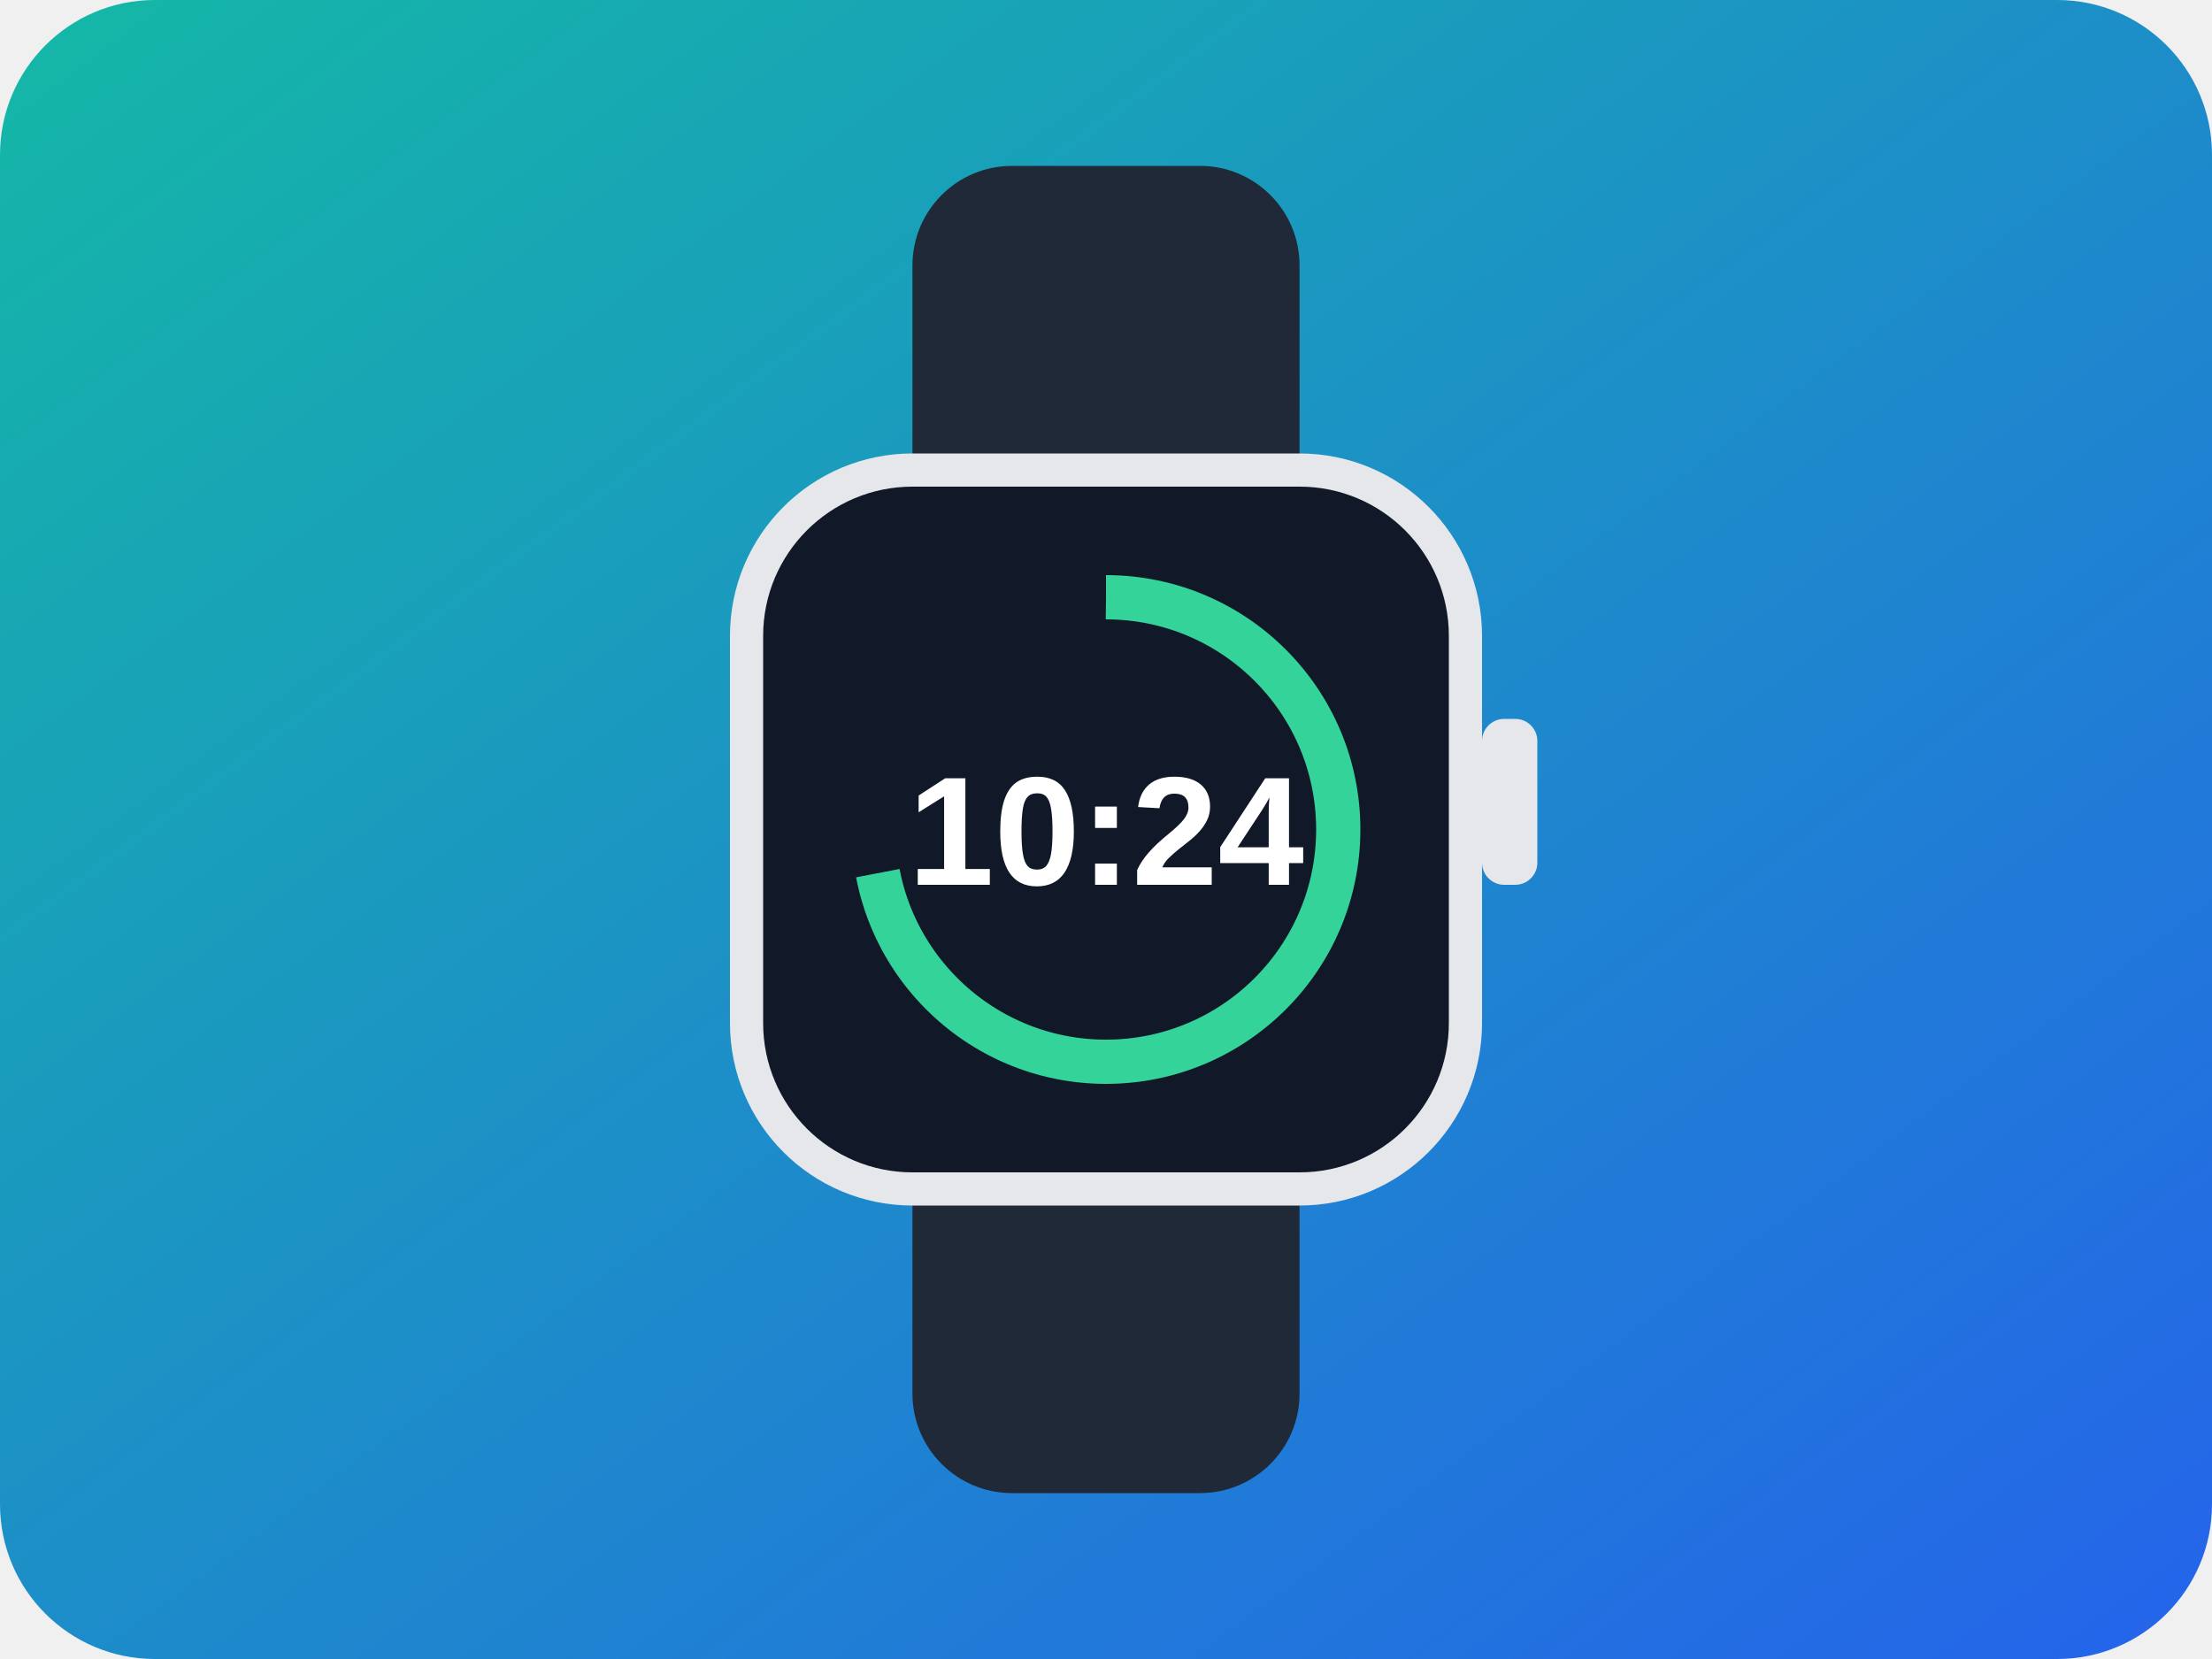
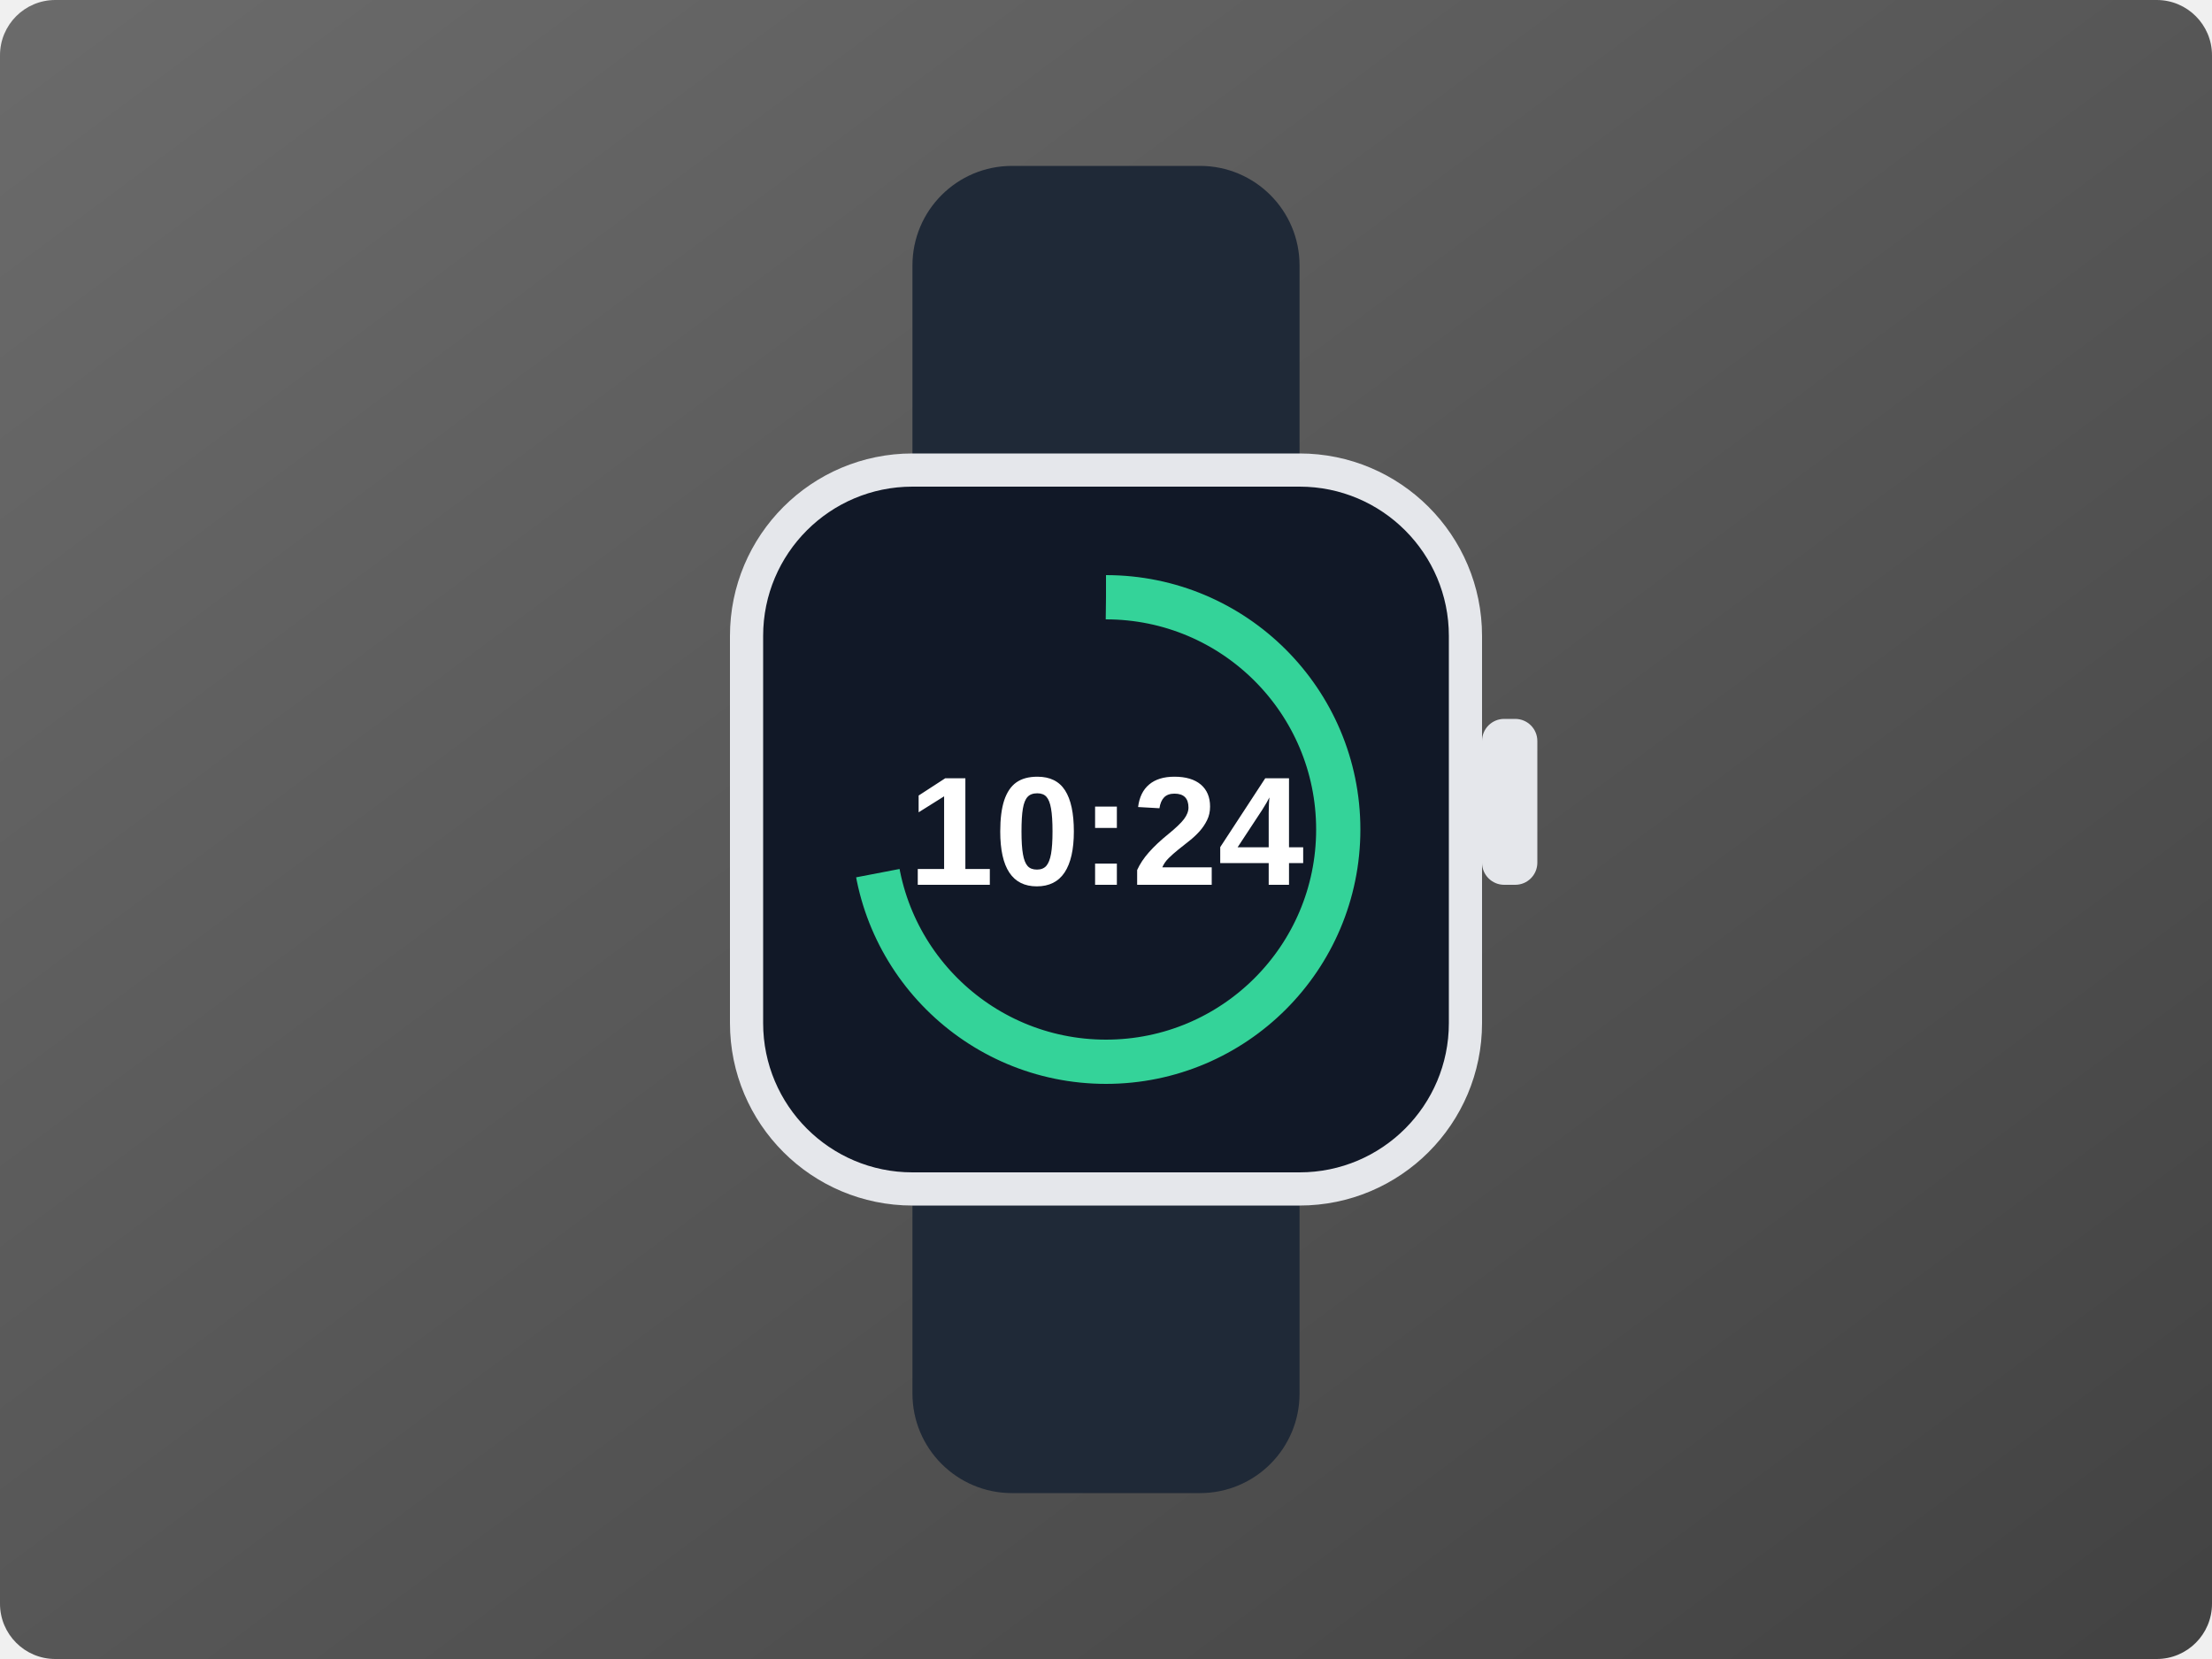
<svg xmlns="http://www.w3.org/2000/svg" viewBox="0 0 400 300">
  <defs>
    <linearGradient id="g" x1="0" y1="0" x2="1" y2="1">
-       <stop offset="0" stop-color="#14b8a6" />
-       <stop offset="1" stop-color="#2563eb" />
+       <stop offset="0" stop-color="#6b6b6b" />
+       <stop offset="1" stop-color="#424242" />
    </linearGradient>
  </defs>
-   <rect width="400" height="300" rx="28" fill="url(#g)" />
+   <rect width="400" height="300" rx="10" fill="url(#g)" />
  <rect x="165" y="30" width="70" height="240" rx="18" fill="#1f2937" />
  <rect x="135" y="85" width="130" height="130" rx="30" fill="#111827" stroke="#e5e7eb" stroke-width="6" />
  <circle cx="200" cy="150" r="42" fill="none" stroke="#34d399" stroke-width="8" stroke-dasharray="190 300" transform="rotate(-90 200 150)" />
  <text x="200" y="160" font-family="Arial, sans-serif" font-size="28" font-weight="700" fill="#fff" text-anchor="middle">10:24</text>
  <rect x="268" y="130" width="10" height="30" rx="4" fill="#e5e7eb" />
</svg>
